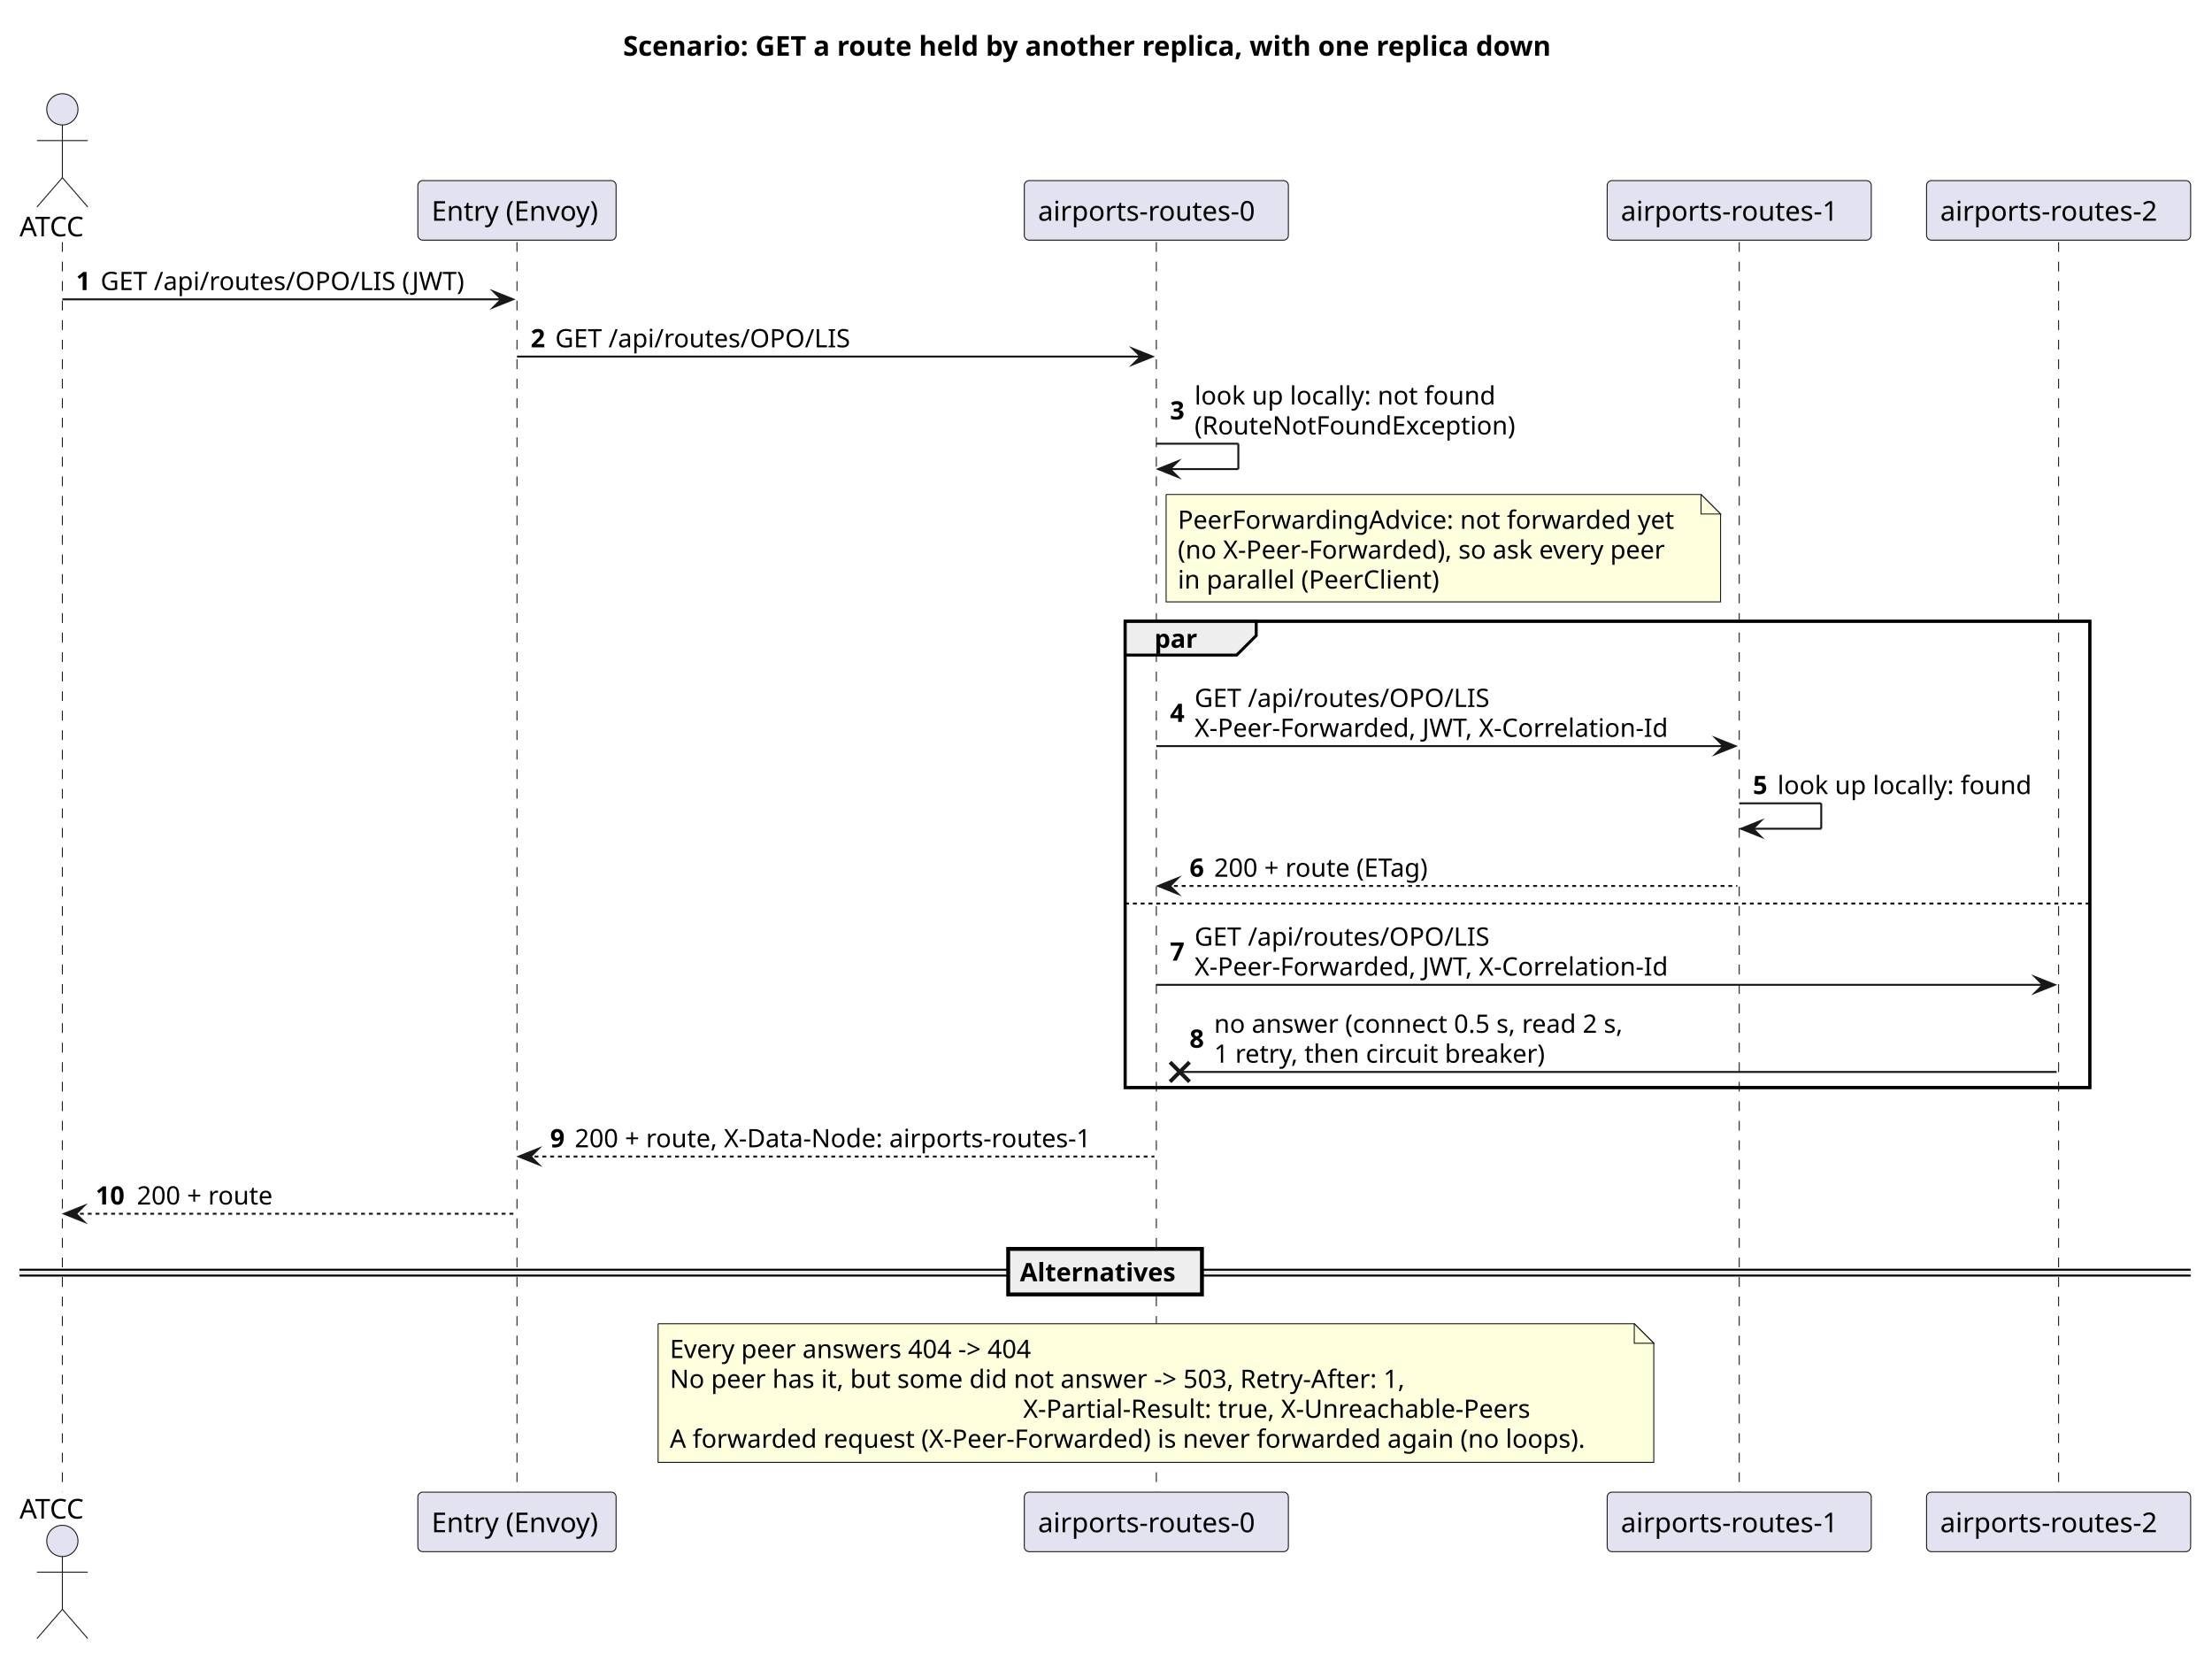
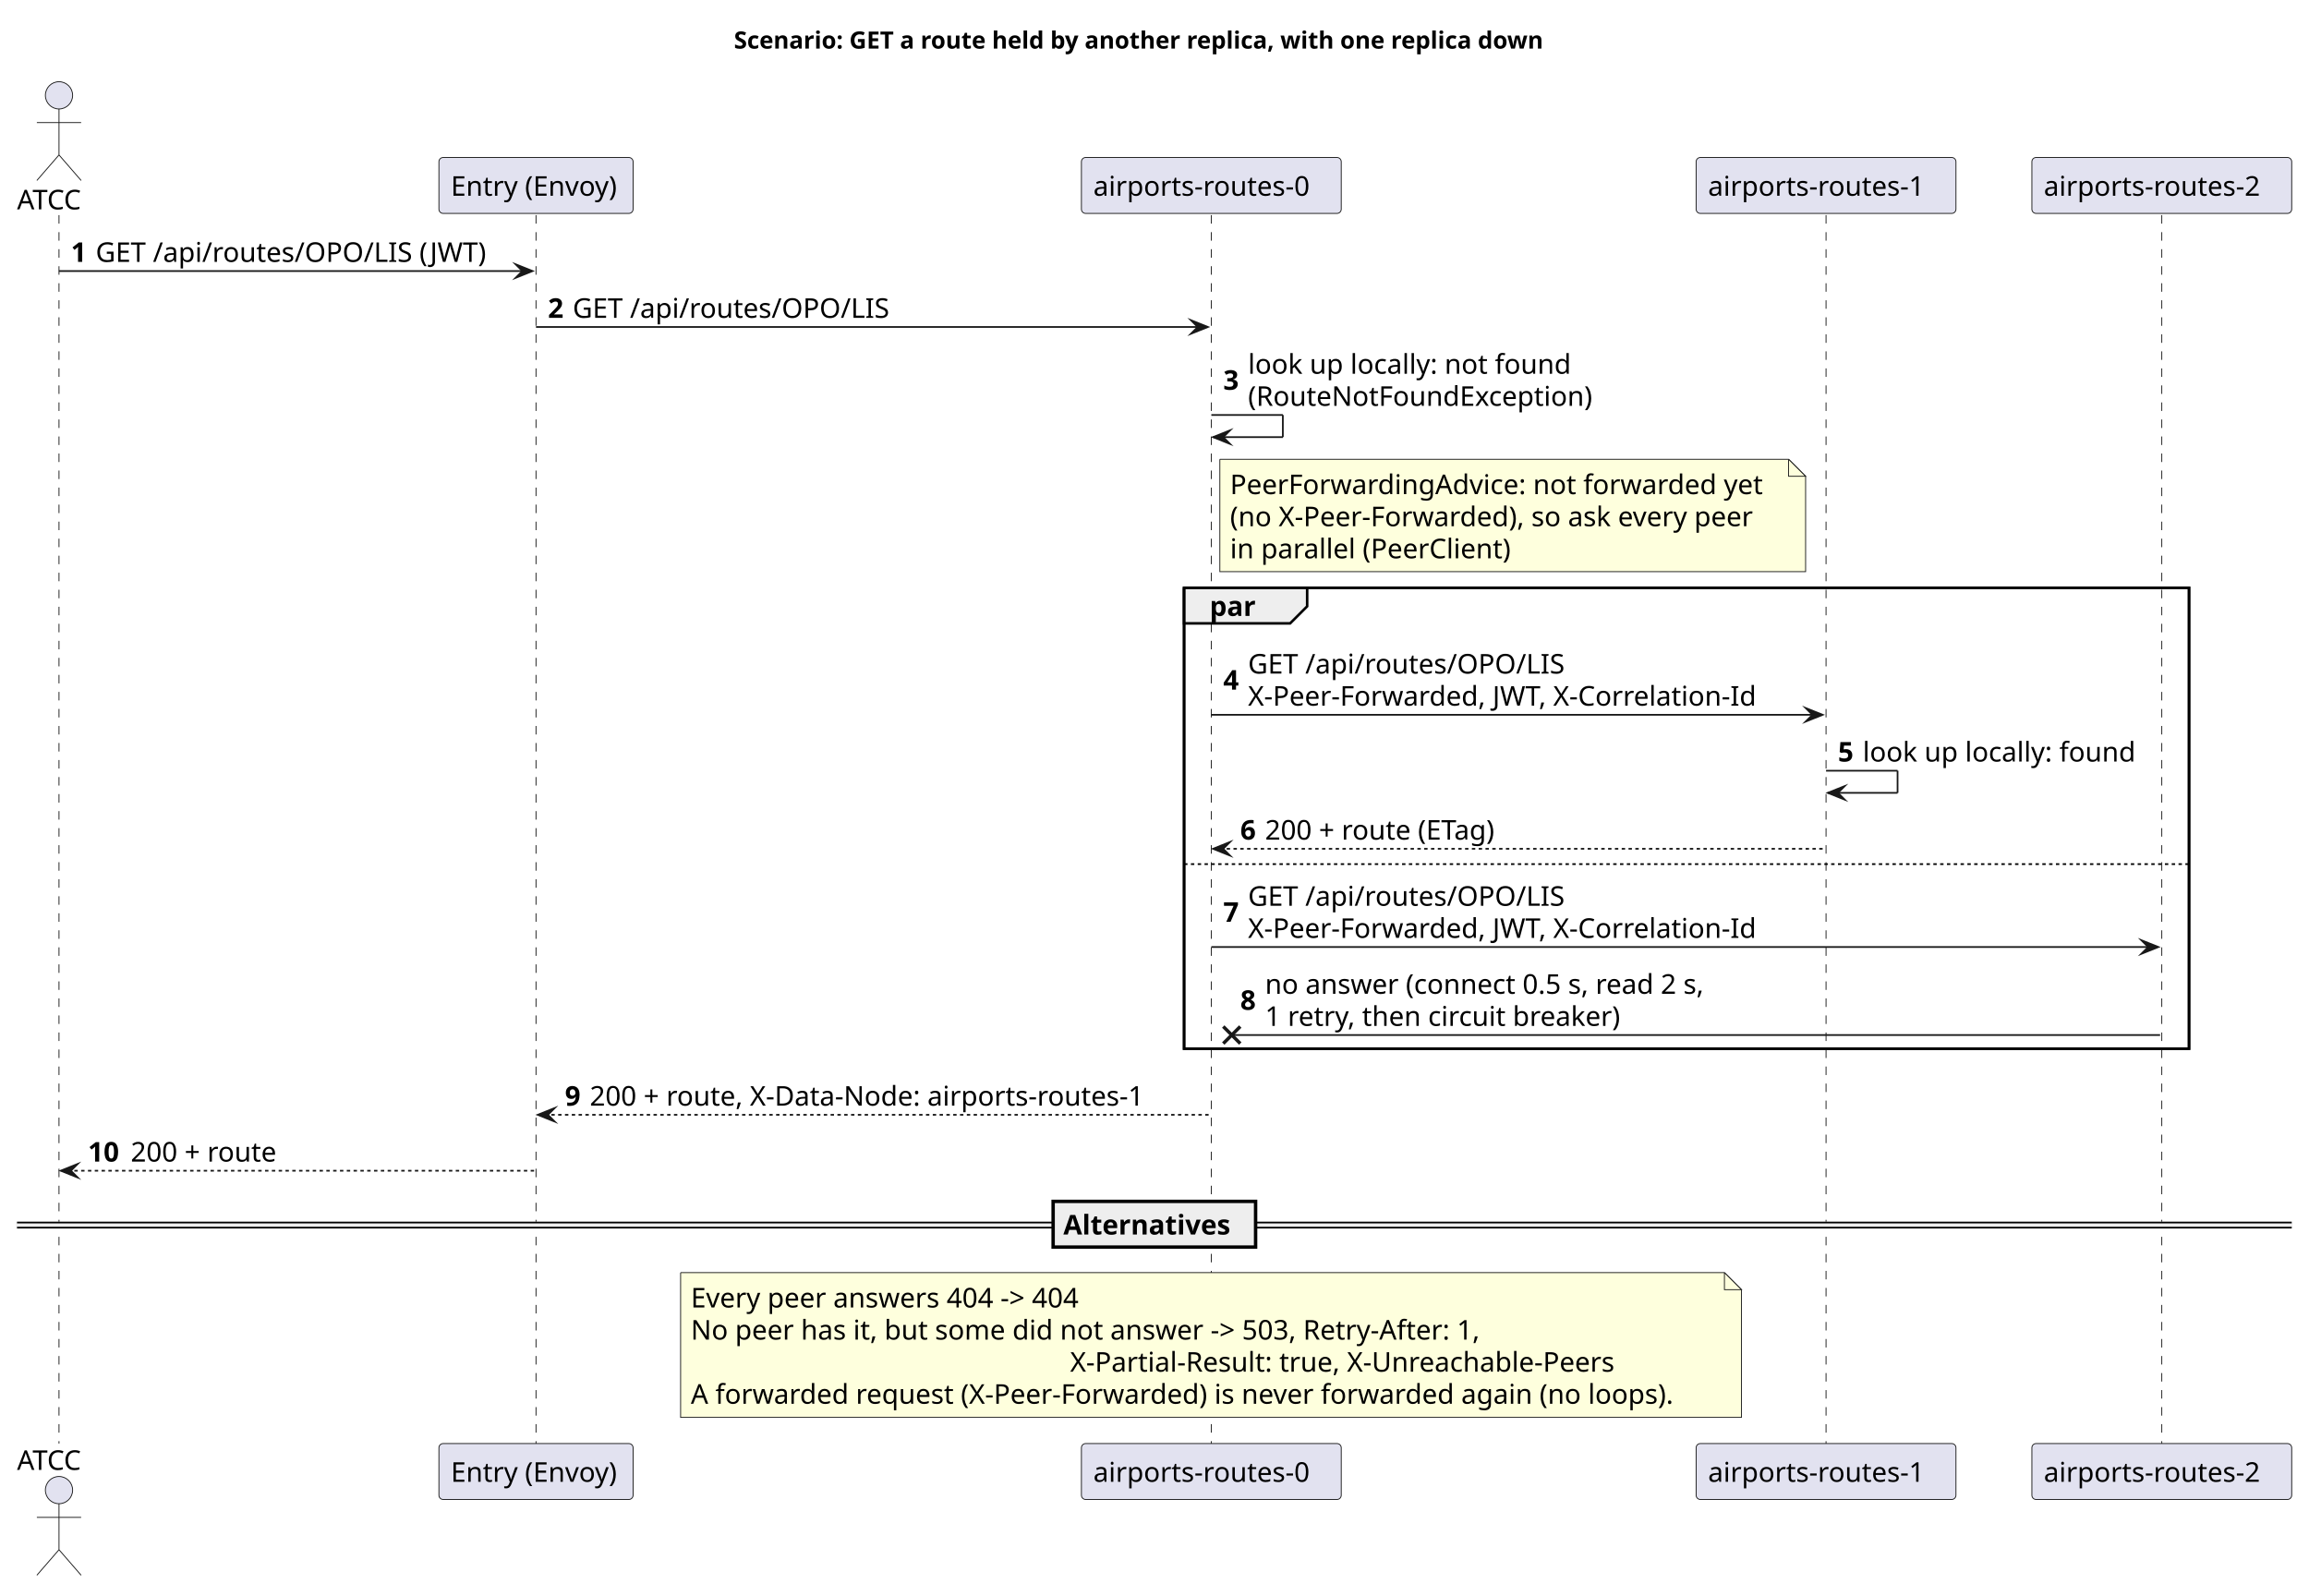
- <svg xmlns="http://www.w3.org/2000/svg" version="1.1" data-diagram-type="SEQUENCE" style="width:1133px;height:851px;background:#FFFFFF;" width="1133px" height="851px" viewBox="0 0 1133 851" zoomAndPan="magnify" preserveAspectRatio="none" contentStyleType="text/css">
+ <svg xmlns="http://www.w3.org/2000/svg" version="1.1" data-diagram-type="SEQUENCE" style="width:1356px;height:937px;background:#FFFFFF;" width="1356px" height="937px" viewBox="0 0 1356 937" zoomAndPan="magnify" preserveAspectRatio="none" contentStyleType="text/css">
  <defs />
  <g font-family="sans-serif" lengthAdjust="spacing">
-     <g class="title" data-source-line="1">
-       <text x="319.136" y="28.535" fill="#000" font-size="14" textLength="492.782" font-weight="700">Scenario: GET a route held by another replica, with one replica down</text>
+     <g class="title" data-source-line="2">
+       <text x="431.029" y="28.535" fill="#000" font-size="14" textLength="492.782" font-weight="700">Scenario: GET a route held by another replica, with one replica down</text>
    </g>
-     <rect x="576.283" y="318.15" width="494.14" height="238.795" fill="none" style="stroke:#000;stroke-width:1.5;" />
-     <g class="participant-lifeline" data-qualified-name="c" data-entity-uid="part1" id="part1-lifeline" data-source-line="4">
+     <rect x="695.375" y="345.238" width="590.172" height="270.594" fill="none" style="stroke:#000;stroke-width:1.5;" />
+     <g class="participant-lifeline" data-qualified-name="c" data-entity-uid="part1" id="part1-lifeline" data-source-line="5">
      <g>
-         <rect x="28.442" y="123.977" width="8" height="640.143" fill="#000" fill-opacity="0" />
-         <line x1="31.942" y1="123.977" x2="31.942" y2="764.119" style="stroke:#181818;stroke-width:0.5;stroke-dasharray:5,5;" />
+         <rect x="31.148" y="126.332" width="8" height="721.406" fill="#000" fill-opacity="0" />
+         <line x1="34.648" y1="126.332" x2="34.648" y2="847.738" style="stroke:#181818;stroke-width:0.5;stroke-dasharray:5,5;" />
      </g>
    </g>
-     <g class="participant-lifeline" data-qualified-name="e" data-entity-uid="part2" id="part2-lifeline" data-source-line="5">
+     <g class="participant-lifeline" data-qualified-name="e" data-entity-uid="part2" id="part2-lifeline" data-source-line="6">
      <g>
-         <rect x="261.3" y="123.977" width="8" height="640.143" fill="#000" fill-opacity="0" />
-         <line x1="264.8" y1="123.977" x2="264.8" y2="764.119" style="stroke:#181818;stroke-width:0.5;stroke-dasharray:5,5;" />
+         <rect x="311.281" y="126.332" width="8" height="721.406" fill="#000" fill-opacity="0" />
+         <line x1="314.781" y1="126.332" x2="314.781" y2="847.738" style="stroke:#181818;stroke-width:0.5;stroke-dasharray:5,5;" />
      </g>
    </g>
-     <g class="participant-lifeline" data-qualified-name="r0" data-entity-uid="part3" id="part3-lifeline" data-source-line="6">
+     <g class="participant-lifeline" data-qualified-name="r0" data-entity-uid="part3" id="part3-lifeline" data-source-line="7">
      <g>
-         <rect x="588.783" y="123.977" width="8" height="640.143" fill="#000" fill-opacity="0" />
-         <line x1="592.283" y1="123.977" x2="592.283" y2="764.119" style="stroke:#181818;stroke-width:0.5;stroke-dasharray:5,5;" />
+         <rect x="707.875" y="126.332" width="8" height="721.406" fill="#000" fill-opacity="0" />
+         <line x1="711.375" y1="126.332" x2="711.375" y2="847.738" style="stroke:#181818;stroke-width:0.5;stroke-dasharray:5,5;" />
      </g>
    </g>
-     <g class="participant-lifeline" data-qualified-name="r1" data-entity-uid="part4" id="part4-lifeline" data-source-line="7">
+     <g class="participant-lifeline" data-qualified-name="r1" data-entity-uid="part4" id="part4-lifeline" data-source-line="8">
      <g>
-         <rect x="887.345" y="123.977" width="8" height="640.143" fill="#000" fill-opacity="0" />
-         <line x1="890.845" y1="123.977" x2="890.845" y2="764.119" style="stroke:#181818;stroke-width:0.5;stroke-dasharray:5,5;" />
+         <rect x="1068.875" y="126.332" width="8" height="721.406" fill="#000" fill-opacity="0" />
+         <line x1="1072.375" y1="126.332" x2="1072.375" y2="847.738" style="stroke:#181818;stroke-width:0.5;stroke-dasharray:5,5;" />
      </g>
    </g>
-     <g class="participant-lifeline" data-qualified-name="r2" data-entity-uid="part5" id="part5-lifeline" data-source-line="8">
+     <g class="participant-lifeline" data-qualified-name="r2" data-entity-uid="part5" id="part5-lifeline" data-source-line="9">
      <g>
-         <rect x="1050.922" y="123.977" width="8" height="640.143" fill="#000" fill-opacity="0" />
-         <line x1="1054.422" y1="123.977" x2="1054.422" y2="764.119" style="stroke:#181818;stroke-width:0.5;stroke-dasharray:5,5;" />
+         <rect x="1266.047" y="126.332" width="8" height="721.406" fill="#000" fill-opacity="0" />
+         <line x1="1269.547" y1="126.332" x2="1269.547" y2="847.738" style="stroke:#181818;stroke-width:0.5;stroke-dasharray:5,5;" />
      </g>
    </g>
-     <g class="participant participant-head" data-qualified-name="c" data-entity-uid="part1" id="part1-head" data-source-line="4">
-       <text x="10" y="121.023" fill="#000" font-size="14" textLength="37.885">ATCC</text>
-       <ellipse cx="31.942" cy="55.988" rx="8" ry="8" fill="#E2E2F0" style="stroke:#181818;stroke-width:0.5;" />
-       <path d="M31.942,63.988 L31.942,90.988 M18.942,71.988 L44.942,71.988 M31.942,90.988 L18.942,105.988 M31.942,90.988 L44.942,105.988" style="stroke:#181818;stroke-width:0.5;" fill="none" />
+     <g class="participant participant-head" data-qualified-name="c" data-entity-uid="part1" id="part1-head" data-source-line="5">
+       <text x="10" y="122.957" fill="#000" font-size="16" textLength="43.297">ATCC</text>
+       <ellipse cx="34.648" cy="55.988" rx="8" ry="8" fill="#E2E2F0" style="stroke:#181818;stroke-width:0.5;" />
+       <path d="M34.648,63.988 L34.648,90.988 M21.648,71.988 L47.648,71.988 M34.648,90.988 L21.648,105.988 M34.648,90.988 L47.648,105.988" style="stroke:#181818;stroke-width:0.5;" fill="none" />
    </g>
-     <g class="participant participant-head" data-qualified-name="e" data-entity-uid="part2" id="part2-head" data-source-line="5">
-       <rect x="214.037" y="92.488" width="101.527" height="30.488" fill="#E2E2F0" style="stroke:#181818;stroke-width:0.5;" rx="2.5" ry="2.5" />
-       <text x="221.037" y="113.023" fill="#000" font-size="14" textLength="87.527">Entry (Envoy)</text>
+     <g class="participant participant-head" data-qualified-name="e" data-entity-uid="part2" id="part2-head" data-source-line="6">
+       <rect x="257.766" y="92.488" width="114.031" height="32.844" fill="#E2E2F0" style="stroke:#181818;stroke-width:0.5;" rx="2.5" ry="2.5" />
+       <text x="264.766" y="114.957" fill="#000" font-size="16" textLength="100.031">Entry (Envoy)</text>
    </g>
-     <g class="participant participant-head" data-qualified-name="r0" data-entity-uid="part3" id="part3-head" data-source-line="6">
-       <rect x="524.651" y="92.488" width="135.263" height="30.488" fill="#E2E2F0" style="stroke:#181818;stroke-width:0.5;" rx="2.5" ry="2.5" />
-       <text x="531.651" y="113.023" fill="#000" font-size="14" textLength="121.263">airports-routes-0</text>
+     <g class="participant participant-head" data-qualified-name="r0" data-entity-uid="part3" id="part3-head" data-source-line="7">
+       <rect x="635.082" y="92.488" width="152.586" height="32.844" fill="#E2E2F0" style="stroke:#181818;stroke-width:0.5;" rx="2.5" ry="2.5" />
+       <text x="642.082" y="114.957" fill="#000" font-size="16" textLength="138.586">airports-routes-0</text>
    </g>
-     <g class="participant participant-head" data-qualified-name="r1" data-entity-uid="part4" id="part4-head" data-source-line="7">
-       <rect x="823.214" y="92.488" width="135.263" height="30.488" fill="#E2E2F0" style="stroke:#181818;stroke-width:0.5;" rx="2.5" ry="2.5" />
-       <text x="830.214" y="113.023" fill="#000" font-size="14" textLength="121.263">airports-routes-1</text>
+     <g class="participant participant-head" data-qualified-name="r1" data-entity-uid="part4" id="part4-head" data-source-line="8">
+       <rect x="996.082" y="92.488" width="152.586" height="32.844" fill="#E2E2F0" style="stroke:#181818;stroke-width:0.5;" rx="2.5" ry="2.5" />
+       <text x="1003.082" y="114.957" fill="#000" font-size="16" textLength="138.586">airports-routes-1</text>
    </g>
-     <g class="participant participant-head" data-qualified-name="r2" data-entity-uid="part5" id="part5-head" data-source-line="8">
-       <rect x="986.791" y="92.488" width="135.263" height="30.488" fill="#E2E2F0" style="stroke:#181818;stroke-width:0.5;" rx="2.5" ry="2.5" />
-       <text x="993.791" y="113.023" fill="#000" font-size="14" textLength="121.263">airports-routes-2</text>
+     <g class="participant participant-head" data-qualified-name="r2" data-entity-uid="part5" id="part5-head" data-source-line="9">
+       <rect x="1193.254" y="92.488" width="152.586" height="32.844" fill="#E2E2F0" style="stroke:#181818;stroke-width:0.5;" rx="2.5" ry="2.5" />
+       <text x="1200.254" y="114.957" fill="#000" font-size="16" textLength="138.586">airports-routes-2</text>
    </g>
-     <g class="participant participant-tail" data-qualified-name="c" data-entity-uid="part1" id="part1-tail" data-source-line="4">
-       <text x="10" y="777.654" fill="#000" font-size="14" textLength="37.885">ATCC</text>
-       <ellipse cx="31.942" cy="789.107" rx="8" ry="8" fill="#E2E2F0" style="stroke:#181818;stroke-width:0.5;" />
-       <path d="M31.942,797.107 L31.942,824.107 M18.942,805.107 L44.942,805.107 M31.942,824.107 L18.942,839.107 M31.942,824.107 L44.942,839.107" style="stroke:#181818;stroke-width:0.5;" fill="none" />
+     <g class="participant participant-tail" data-qualified-name="c" data-entity-uid="part1" id="part1-tail" data-source-line="5">
+       <text x="10" y="863.207" fill="#000" font-size="16" textLength="43.297">ATCC</text>
+       <ellipse cx="34.648" cy="875.082" rx="8" ry="8" fill="#E2E2F0" style="stroke:#181818;stroke-width:0.5;" />
+       <path d="M34.648,883.082 L34.648,910.082 M21.648,891.082 L47.648,891.082 M34.648,910.082 L21.648,925.082 M34.648,910.082 L47.648,925.082" style="stroke:#181818;stroke-width:0.5;" fill="none" />
    </g>
-     <g class="participant participant-tail" data-qualified-name="e" data-entity-uid="part2" id="part2-tail" data-source-line="5">
-       <rect x="214.037" y="764.119" width="101.527" height="30.488" fill="#E2E2F0" style="stroke:#181818;stroke-width:0.5;" rx="2.5" ry="2.5" />
-       <text x="221.037" y="784.654" fill="#000" font-size="14" textLength="87.527">Entry (Envoy)</text>
+     <g class="participant participant-tail" data-qualified-name="e" data-entity-uid="part2" id="part2-tail" data-source-line="6">
+       <rect x="257.766" y="847.738" width="114.031" height="32.844" fill="#E2E2F0" style="stroke:#181818;stroke-width:0.5;" rx="2.5" ry="2.5" />
+       <text x="264.766" y="870.207" fill="#000" font-size="16" textLength="100.031">Entry (Envoy)</text>
    </g>
-     <g class="participant participant-tail" data-qualified-name="r0" data-entity-uid="part3" id="part3-tail" data-source-line="6">
-       <rect x="524.651" y="764.119" width="135.263" height="30.488" fill="#E2E2F0" style="stroke:#181818;stroke-width:0.5;" rx="2.5" ry="2.5" />
-       <text x="531.651" y="784.654" fill="#000" font-size="14" textLength="121.263">airports-routes-0</text>
+     <g class="participant participant-tail" data-qualified-name="r0" data-entity-uid="part3" id="part3-tail" data-source-line="7">
+       <rect x="635.082" y="847.738" width="152.586" height="32.844" fill="#E2E2F0" style="stroke:#181818;stroke-width:0.5;" rx="2.5" ry="2.5" />
+       <text x="642.082" y="870.207" fill="#000" font-size="16" textLength="138.586">airports-routes-0</text>
    </g>
-     <g class="participant participant-tail" data-qualified-name="r1" data-entity-uid="part4" id="part4-tail" data-source-line="7">
-       <rect x="823.214" y="764.119" width="135.263" height="30.488" fill="#E2E2F0" style="stroke:#181818;stroke-width:0.5;" rx="2.5" ry="2.5" />
-       <text x="830.214" y="784.654" fill="#000" font-size="14" textLength="121.263">airports-routes-1</text>
+     <g class="participant participant-tail" data-qualified-name="r1" data-entity-uid="part4" id="part4-tail" data-source-line="8">
+       <rect x="996.082" y="847.738" width="152.586" height="32.844" fill="#E2E2F0" style="stroke:#181818;stroke-width:0.5;" rx="2.5" ry="2.5" />
+       <text x="1003.082" y="870.207" fill="#000" font-size="16" textLength="138.586">airports-routes-1</text>
    </g>
-     <g class="participant participant-tail" data-qualified-name="r2" data-entity-uid="part5" id="part5-tail" data-source-line="8">
-       <rect x="986.791" y="764.119" width="135.263" height="30.488" fill="#E2E2F0" style="stroke:#181818;stroke-width:0.5;" rx="2.5" ry="2.5" />
-       <text x="993.791" y="784.654" fill="#000" font-size="14" textLength="121.263">airports-routes-2</text>
+     <g class="participant participant-tail" data-qualified-name="r2" data-entity-uid="part5" id="part5-tail" data-source-line="9">
+       <rect x="1193.254" y="847.738" width="152.586" height="32.844" fill="#E2E2F0" style="stroke:#181818;stroke-width:0.5;" rx="2.5" ry="2.5" />
+       <text x="1200.254" y="870.207" fill="#000" font-size="16" textLength="138.586">airports-routes-2</text>
    </g>
-     <g class="message" data-entity-1="part1" data-entity-2="part2" id="msg1" data-source-line="10">
-       <polygon points="252.8,149.287,262.8,153.287,252.8,157.287,256.8,153.287" fill="#181818" style="stroke:#181818;stroke-width:1;stroke-linejoin:miter;stroke-miterlimit:10;" />
-       <line x1="31.942" y1="153.287" x2="258.8" y2="153.287" style="stroke:#181818;stroke-width:1;" />
-       <text x="38.942" y="148.545" fill="#000" font-size="13" font-weight="700">1</text>
-       <text x="51.518" y="148.545" fill="#000" font-size="13" textLength="196.282">GET /api/routes/OPO/LIS (JWT)</text>
+     <g class="message" data-entity-1="part1" data-entity-2="part2" id="msg1" data-source-line="11">
+       <polygon points="302.781,155.176,312.781,159.176,302.781,163.176,306.781,159.176" fill="#181818" style="stroke:#181818;stroke-width:1;stroke-linejoin:miter;stroke-miterlimit:10;" />
+       <line x1="34.648" y1="159.176" x2="308.781" y2="159.176" style="stroke:#181818;stroke-width:1;" />
+       <text x="41.648" y="153.801" fill="#000" font-size="16" font-weight="700">1</text>
+       <text x="56.203" y="153.801" fill="#000" font-size="16" textLength="241.578">GET /api/routes/OPO/LIS (JWT)</text>
    </g>
-     <g class="message" data-entity-1="part2" data-entity-2="part3" id="msg2" data-source-line="11">
-       <polygon points="580.283,178.598,590.283,182.598,580.283,186.598,584.283,182.598" fill="#181818" style="stroke:#181818;stroke-width:1;stroke-linejoin:miter;stroke-miterlimit:10;" />
-       <line x1="264.8" y1="182.598" x2="586.283" y2="182.598" style="stroke:#181818;stroke-width:1;" />
-       <text x="271.8" y="177.855" fill="#000" font-size="13" font-weight="700">2</text>
-       <text x="284.376" y="177.855" fill="#000" font-size="13" textLength="160.329">GET /api/routes/OPO/LIS</text>
+     <g class="message" data-entity-1="part2" data-entity-2="part3" id="msg2" data-source-line="12">
+       <polygon points="699.375,188.02,709.375,192.02,699.375,196.02,703.375,192.02" fill="#181818" style="stroke:#181818;stroke-width:1;stroke-linejoin:miter;stroke-miterlimit:10;" />
+       <line x1="314.781" y1="192.02" x2="705.375" y2="192.02" style="stroke:#181818;stroke-width:1;" />
+       <text x="321.781" y="186.645" fill="#000" font-size="16" font-weight="700">2</text>
+       <text x="336.336" y="186.645" fill="#000" font-size="16" textLength="197.328">GET /api/routes/OPO/LIS</text>
    </g>
-     <g class="message" data-entity-1="part3" data-entity-2="part3" id="msg3" data-source-line="12">
-       <line x1="592.283" y1="227.219" x2="634.283" y2="227.219" style="stroke:#181818;stroke-width:1;" />
-       <line x1="634.283" y1="227.219" x2="634.283" y2="240.219" style="stroke:#181818;stroke-width:1;" />
-       <line x1="593.283" y1="240.219" x2="634.283" y2="240.219" style="stroke:#181818;stroke-width:1;" />
-       <polygon points="603.283,236.219,593.283,240.219,603.283,244.219,599.283,240.219" fill="#181818" style="stroke:#181818;stroke-width:1;stroke-linejoin:miter;stroke-miterlimit:10;" />
-       <text x="599.283" y="214.821" fill="#000" font-size="13" font-weight="700">3</text>
-       <text x="611.858" y="207.166" fill="#000" font-size="13" textLength="162.03">look up locally: not found</text>
-       <text x="611.858" y="222.477" fill="#000" font-size="13" textLength="168.333">(RouteNotFoundException)</text>
+     <g class="message" data-entity-1="part3" data-entity-2="part3" id="msg3" data-source-line="13">
+       <line x1="711.375" y1="243.707" x2="753.375" y2="243.707" style="stroke:#181818;stroke-width:1;" />
+       <line x1="753.375" y1="243.707" x2="753.375" y2="256.707" style="stroke:#181818;stroke-width:1;" />
+       <line x1="712.375" y1="256.707" x2="753.375" y2="256.707" style="stroke:#181818;stroke-width:1;" />
+       <polygon points="722.375,252.707,712.375,256.707,722.375,260.707,718.375,256.707" fill="#181818" style="stroke:#181818;stroke-width:1;stroke-linejoin:miter;stroke-miterlimit:10;" />
+       <text x="718.375" y="228.91" fill="#000" font-size="16" font-weight="700">3</text>
+       <text x="732.93" y="219.488" fill="#000" font-size="16" textLength="199.422">look up locally: not found</text>
+       <text x="732.93" y="238.332" fill="#000" font-size="16" textLength="207.18">(RouteNotFoundException)</text>
    </g>
-     <path d="M597.283,253.219 L597.283,308.219 L881.283,308.219 L881.283,263.219 L871.283,253.219 L597.283,253.219" style="stroke:#181818;stroke-width:0.5;" fill="#FEFFDD" />
-     <path d="M871.283,253.219 L871.283,263.219 L881.283,263.219 L871.283,253.219" style="stroke:#181818;stroke-width:0.5;" fill="#FEFFDD" />
-     <text x="603.283" y="270.787" fill="#000" font-size="13" textLength="259.905">PeerForwardingAdvice: not forwarded yet</text>
-     <text x="603.283" y="286.098" fill="#000" font-size="13" textLength="263.085">(no X-Peer-Forwarded), so ask every peer</text>
-     <text x="603.283" y="301.408" fill="#000" font-size="13" textLength="138.557">in parallel (PeerClient)</text>
-     <path d="M576.283,318.15 L643.449,318.15 L643.449,325.461 L633.449,335.461 L576.283,335.461 L576.283,318.15" style="stroke:#000;stroke-width:1.5;" fill="#EEE" />
-     <rect x="576.283" y="318.15" width="494.14" height="238.795" fill="none" style="stroke:#000;stroke-width:1.5;" />
-     <text x="591.283" y="331.719" fill="#000" font-size="13" textLength="22.166" font-weight="700">par</text>
-     <g class="message" data-entity-1="part3" data-entity-2="part4" id="msg4" data-source-line="19">
-       <polygon points="878.845,378.082,888.845,382.082,878.845,386.082,882.845,382.082" fill="#181818" style="stroke:#181818;stroke-width:1;stroke-linejoin:miter;stroke-miterlimit:10;" />
-       <line x1="592.283" y1="382.082" x2="884.845" y2="382.082" style="stroke:#181818;stroke-width:1;" />
-       <text x="599.283" y="369.685" fill="#000" font-size="13" font-weight="700">4</text>
-       <text x="611.858" y="362.029" fill="#000" font-size="13" textLength="160.329">GET /api/routes/OPO/LIS</text>
-       <text x="611.858" y="377.34" fill="#000" font-size="13" textLength="261.987">X-Peer-Forwarded, JWT, X-Correlation-Id</text>
+     <path d="M716.375,269.707 L716.375,335.707 L1060.375,335.707 L1060.375,279.707 L1050.375,269.707 L716.375,269.707" style="stroke:#181818;stroke-width:0.5;" fill="#FEFFDD" />
+     <path d="M1050.375,269.707 L1050.375,279.707 L1060.375,279.707 L1050.375,269.707" style="stroke:#181818;stroke-width:0.5;" fill="#FEFFDD" />
+     <text x="722.375" y="290.176" fill="#000" font-size="16" textLength="319.883">PeerForwardingAdvice: not forwarded yet</text>
+     <text x="722.375" y="309.02" fill="#000" font-size="16" textLength="323.797">(no X-Peer-Forwarded), so ask every peer</text>
+     <text x="722.375" y="327.863" fill="#000" font-size="16" textLength="170.531">in parallel (PeerClient)</text>
+     <path d="M695.375,345.238 L767.656,345.238 L767.656,356.082 L757.656,366.082 L695.375,366.082 L695.375,345.238" style="stroke:#000;stroke-width:1.5;" fill="#EEE" />
+     <rect x="695.375" y="345.238" width="590.172" height="270.594" fill="none" style="stroke:#000;stroke-width:1.5;" />
+     <text x="710.375" y="361.707" fill="#000" font-size="16" textLength="27.281" font-weight="700">par</text>
+     <g class="message" data-entity-1="part3" data-entity-2="part4" id="msg4" data-source-line="20">
+       <polygon points="1060.375,415.77,1070.375,419.77,1060.375,423.77,1064.375,419.77" fill="#181818" style="stroke:#181818;stroke-width:1;stroke-linejoin:miter;stroke-miterlimit:10;" />
+       <line x1="711.375" y1="419.77" x2="1066.375" y2="419.77" style="stroke:#181818;stroke-width:1;" />
+       <text x="718.375" y="404.973" fill="#000" font-size="16" font-weight="700">4</text>
+       <text x="732.93" y="395.551" fill="#000" font-size="16" textLength="197.328">GET /api/routes/OPO/LIS</text>
+       <text x="732.93" y="414.395" fill="#000" font-size="16" textLength="322.445">X-Peer-Forwarded, JWT, X-Correlation-Id</text>
    </g>
-     <g class="message" data-entity-1="part4" data-entity-2="part4" id="msg5" data-source-line="20">
-       <line x1="890.845" y1="411.393" x2="932.845" y2="411.393" style="stroke:#181818;stroke-width:1;" />
-       <line x1="932.845" y1="411.393" x2="932.845" y2="424.393" style="stroke:#181818;stroke-width:1;" />
-       <line x1="891.845" y1="424.393" x2="932.845" y2="424.393" style="stroke:#181818;stroke-width:1;" />
-       <polygon points="901.845,420.393,891.845,424.393,901.845,428.393,897.845,424.393" fill="#181818" style="stroke:#181818;stroke-width:1;stroke-linejoin:miter;stroke-miterlimit:10;" />
-       <text x="897.845" y="406.65" fill="#000" font-size="13" font-weight="700">5</text>
-       <text x="910.421" y="406.65" fill="#000" font-size="13" textLength="137.001">look up locally: found</text>
+     <g class="message" data-entity-1="part4" data-entity-2="part4" id="msg5" data-source-line="21">
+       <line x1="1072.375" y1="452.613" x2="1114.375" y2="452.613" style="stroke:#181818;stroke-width:1;" />
+       <line x1="1114.375" y1="452.613" x2="1114.375" y2="465.613" style="stroke:#181818;stroke-width:1;" />
+       <line x1="1073.375" y1="465.613" x2="1114.375" y2="465.613" style="stroke:#181818;stroke-width:1;" />
+       <polygon points="1083.375,461.613,1073.375,465.613,1083.375,469.613,1079.375,465.613" fill="#181818" style="stroke:#181818;stroke-width:1;stroke-linejoin:miter;stroke-miterlimit:10;" />
+       <text x="1079.375" y="447.238" fill="#000" font-size="16" font-weight="700">5</text>
+       <text x="1093.93" y="447.238" fill="#000" font-size="16" textLength="168.617">look up locally: found</text>
    </g>
-     <g class="message" data-entity-1="part4" data-entity-2="part3" id="msg6" data-source-line="21">
-       <polygon points="603.283,449.703,593.283,453.703,603.283,457.703,599.283,453.703" fill="#181818" style="stroke:#181818;stroke-width:1;stroke-linejoin:miter;stroke-miterlimit:10;" />
-       <line x1="597.283" y1="453.703" x2="889.845" y2="453.703" style="stroke:#181818;stroke-width:1;stroke-dasharray:2,2;" />
-       <text x="609.283" y="448.961" fill="#000" font-size="13" font-weight="700">6</text>
-       <text x="621.858" y="448.961" fill="#000" font-size="13" textLength="119.818">200 + route (ETag)</text>
+     <g class="message" data-entity-1="part4" data-entity-2="part3" id="msg6" data-source-line="22">
+       <polygon points="722.375,494.457,712.375,498.457,722.375,502.457,718.375,498.457" fill="#181818" style="stroke:#181818;stroke-width:1;stroke-linejoin:miter;stroke-miterlimit:10;" />
+       <line x1="716.375" y1="498.457" x2="1071.375" y2="498.457" style="stroke:#181818;stroke-width:1;stroke-dasharray:2,2;" />
+       <text x="728.375" y="493.082" fill="#000" font-size="16" font-weight="700">6</text>
+       <text x="742.93" y="493.082" fill="#000" font-size="16" textLength="147.469">200 + route (ETag)</text>
    </g>
-     <line x1="576.283" y1="462.703" x2="1070.422" y2="462.703" style="stroke:#000;stroke-width:1;stroke-dasharray:2,2;" />
-     <g class="message" data-entity-1="part3" data-entity-2="part5" id="msg7" data-source-line="23">
-       <polygon points="1042.422,500.324,1052.422,504.324,1042.422,508.324,1046.422,504.324" fill="#181818" style="stroke:#181818;stroke-width:1;stroke-linejoin:miter;stroke-miterlimit:10;" />
-       <line x1="592.283" y1="504.324" x2="1048.422" y2="504.324" style="stroke:#181818;stroke-width:1;" />
-       <text x="599.283" y="491.927" fill="#000" font-size="13" font-weight="700">7</text>
-       <text x="611.858" y="484.271" fill="#000" font-size="13" textLength="160.329">GET /api/routes/OPO/LIS</text>
-       <text x="611.858" y="499.582" fill="#000" font-size="13" textLength="261.987">X-Peer-Forwarded, JWT, X-Correlation-Id</text>
+     <line x1="695.375" y1="507.457" x2="1285.547" y2="507.457" style="stroke:#000;stroke-width:1;stroke-dasharray:2,2;" />
+     <g class="message" data-entity-1="part3" data-entity-2="part5" id="msg7" data-source-line="24">
+       <polygon points="1257.547,552.145,1267.547,556.145,1257.547,560.145,1261.547,556.145" fill="#181818" style="stroke:#181818;stroke-width:1;stroke-linejoin:miter;stroke-miterlimit:10;" />
+       <line x1="711.375" y1="556.145" x2="1263.547" y2="556.145" style="stroke:#181818;stroke-width:1;" />
+       <text x="718.375" y="541.348" fill="#000" font-size="16" font-weight="700">7</text>
+       <text x="732.93" y="531.926" fill="#000" font-size="16" textLength="197.328">GET /api/routes/OPO/LIS</text>
+       <text x="732.93" y="550.77" fill="#000" font-size="16" textLength="322.445">X-Peer-Forwarded, JWT, X-Correlation-Id</text>
    </g>
-     <g class="message" data-entity-1="part5" data-entity-2="part3" id="msg8" data-source-line="24">
-       <line x1="599.283" y1="543.945" x2="609.283" y2="553.945" style="stroke:#181818;stroke-width:2;" />
-       <line x1="599.283" y1="553.945" x2="609.283" y2="543.945" style="stroke:#181818;stroke-width:2;" />
-       <line x1="604.283" y1="548.945" x2="1053.422" y2="548.945" style="stroke:#181818;stroke-width:1;" />
-       <text x="609.283" y="536.548" fill="#000" font-size="13" font-weight="700">8</text>
-       <text x="621.858" y="528.893" fill="#000" font-size="13" textLength="221.248">no answer (connect 0.5 s, read 2 s,</text>
-       <text x="621.858" y="544.203" fill="#000" font-size="13" textLength="177.957">1 retry, then circuit breaker)</text>
+     <g class="message" data-entity-1="part5" data-entity-2="part3" id="msg8" data-source-line="25">
+       <line x1="718.375" y1="602.832" x2="728.375" y2="612.832" style="stroke:#181818;stroke-width:2;" />
+       <line x1="718.375" y1="612.832" x2="728.375" y2="602.832" style="stroke:#181818;stroke-width:2;" />
+       <line x1="723.375" y1="607.832" x2="1268.547" y2="607.832" style="stroke:#181818;stroke-width:1;" />
+       <text x="728.375" y="593.035" fill="#000" font-size="16" font-weight="700">8</text>
+       <text x="742.93" y="583.613" fill="#000" font-size="16" textLength="272.305">no answer (connect 0.5 s, read 2 s,</text>
+       <text x="742.93" y="602.457" fill="#000" font-size="16" textLength="219.023">1 retry, then circuit breaker)</text>
    </g>
-     <g class="message" data-entity-1="part3" data-entity-2="part2" id="msg9" data-source-line="26">
-       <polygon points="275.8,588.256,265.8,592.256,275.8,596.256,271.8,592.256" fill="#181818" style="stroke:#181818;stroke-width:1;stroke-linejoin:miter;stroke-miterlimit:10;" />
-       <line x1="269.8" y1="592.256" x2="591.283" y2="592.256" style="stroke:#181818;stroke-width:1;stroke-dasharray:2,2;" />
-       <text x="281.8" y="587.514" fill="#000" font-size="13" font-weight="700">9</text>
-       <text x="294.376" y="587.514" fill="#000" font-size="13" textLength="290.907">200 + route, X-Data-Node: airports-routes-1</text>
+     <g class="message" data-entity-1="part3" data-entity-2="part2" id="msg9" data-source-line="27">
+       <polygon points="325.781,650.676,315.781,654.676,325.781,658.676,321.781,654.676" fill="#181818" style="stroke:#181818;stroke-width:1;stroke-linejoin:miter;stroke-miterlimit:10;" />
+       <line x1="319.781" y1="654.676" x2="710.375" y2="654.676" style="stroke:#181818;stroke-width:1;stroke-dasharray:2,2;" />
+       <text x="331.781" y="649.301" fill="#000" font-size="16" font-weight="700">9</text>
+       <text x="346.336" y="649.301" fill="#000" font-size="16" textLength="358.039">200 + route, X-Data-Node: airports-routes-1</text>
    </g>
-     <g class="message" data-entity-1="part2" data-entity-2="part1" id="msg10" data-source-line="27">
-       <polygon points="42.942,617.566,32.942,621.566,42.942,625.566,38.942,621.566" fill="#181818" style="stroke:#181818;stroke-width:1;stroke-linejoin:miter;stroke-miterlimit:10;" />
-       <line x1="36.942" y1="621.566" x2="263.8" y2="621.566" style="stroke:#181818;stroke-width:1;stroke-dasharray:2,2;" />
-       <text x="48.942" y="616.824" fill="#000" font-size="13" textLength="17.151" font-weight="700">10</text>
-       <text x="70.094" y="616.824" fill="#000" font-size="13" textLength="76.699">200 + route</text>
+     <g class="message" data-entity-1="part2" data-entity-2="part1" id="msg10" data-source-line="28">
+       <polygon points="45.648,683.52,35.648,687.52,45.648,691.52,41.648,687.52" fill="#181818" style="stroke:#181818;stroke-width:1;stroke-linejoin:miter;stroke-miterlimit:10;" />
+       <line x1="39.648" y1="687.52" x2="313.781" y2="687.52" style="stroke:#181818;stroke-width:1;stroke-dasharray:2,2;" />
+       <text x="51.648" y="682.145" fill="#000" font-size="16" textLength="21.109" font-weight="700">10</text>
+       <text x="76.758" y="682.145" fill="#000" font-size="16" textLength="94.398">200 + route</text>
    </g>
-     <rect x="10" y="650.222" width="1112.054" height="3" fill="#EEE" style="stroke:#EEE;stroke-width:1;" />
-     <line x1="10" y1="650.222" x2="1122.054" y2="650.222" style="stroke:#000;stroke-width:1;" />
-     <line x1="10" y1="653.222" x2="1122.054" y2="653.222" style="stroke:#000;stroke-width:1;" />
-     <rect x="516.409" y="639.566" width="99.236" height="23.311" fill="#EEE" style="stroke:#000;stroke-width:2;" />
-     <text x="522.409" y="656.135" fill="#000" font-size="13" textLength="80.952" font-weight="700">Alternatives</text>
-     <path d="M337.081,677.877 L337.081,748.877 L847.081,748.877 L847.081,687.877 L837.081,677.877 L337.081,677.877" style="stroke:#181818;stroke-width:0.5;" fill="#FEFFDD" />
-     <path d="M837.081,677.877 L837.081,687.877 L847.081,687.877 L837.081,677.877" style="stroke:#181818;stroke-width:0.5;" fill="#FEFFDD" />
-     <text x="343.081" y="695.445" fill="#000" font-size="13" textLength="273.978">Every peer answers 404                   -&gt; 404</text>
-     <text x="343.081" y="710.756" fill="#000" font-size="13" textLength="408.459">No peer has it, but some did not answer  -&gt; 503, Retry-After: 1,</text>
-     <text x="524.065" y="726.066" fill="#000" font-size="13" textLength="277.85">X-Partial-Result: true, X-Unreachable-Peers</text>
-     <text x="343.081" y="741.377" fill="#000" font-size="13" textLength="489.404">A forwarded request (X-Peer-Forwarded) is never forwarded again (no loops).</text>
+     <rect x="10" y="717.941" width="1335.84" height="3" fill="#EEE" style="stroke:#EEE;stroke-width:1;" />
+     <line x1="10" y1="717.941" x2="1345.84" y2="717.941" style="stroke:#000;stroke-width:1;" />
+     <line x1="10" y1="720.941" x2="1345.84" y2="720.941" style="stroke:#000;stroke-width:1;" />
+     <rect x="618.467" y="705.52" width="118.906" height="26.844" fill="#EEE" style="stroke:#000;stroke-width:2;" />
+     <text x="624.467" y="724.988" fill="#000" font-size="16" textLength="99.633" font-weight="700">Alternatives</text>
+     <path d="M399.703,747.363 L399.703,832.363 L1022.703,832.363 L1022.703,757.363 L1012.703,747.363 L399.703,747.363" style="stroke:#181818;stroke-width:0.5;" fill="#FEFFDD" />
+     <path d="M1012.703,747.363 L1012.703,757.363 L1022.703,757.363 L1012.703,747.363" style="stroke:#181818;stroke-width:0.5;" fill="#FEFFDD" />
+     <text x="405.703" y="767.832" fill="#000" font-size="16" textLength="337.203">Every peer answers 404                   -&gt; 404</text>
+     <text x="405.703" y="786.676" fill="#000" font-size="16" textLength="502.719">No peer has it, but some did not answer  -&gt; 503, Retry-After: 1,</text>
+     <text x="628.453" y="805.52" fill="#000" font-size="16" textLength="341.969">X-Partial-Result: true, X-Unreachable-Peers</text>
+     <text x="405.703" y="824.363" fill="#000" font-size="16" textLength="602.344">A forwarded request (X-Peer-Forwarded) is never forwarded again (no loops).</text>
  </g>
</svg>
